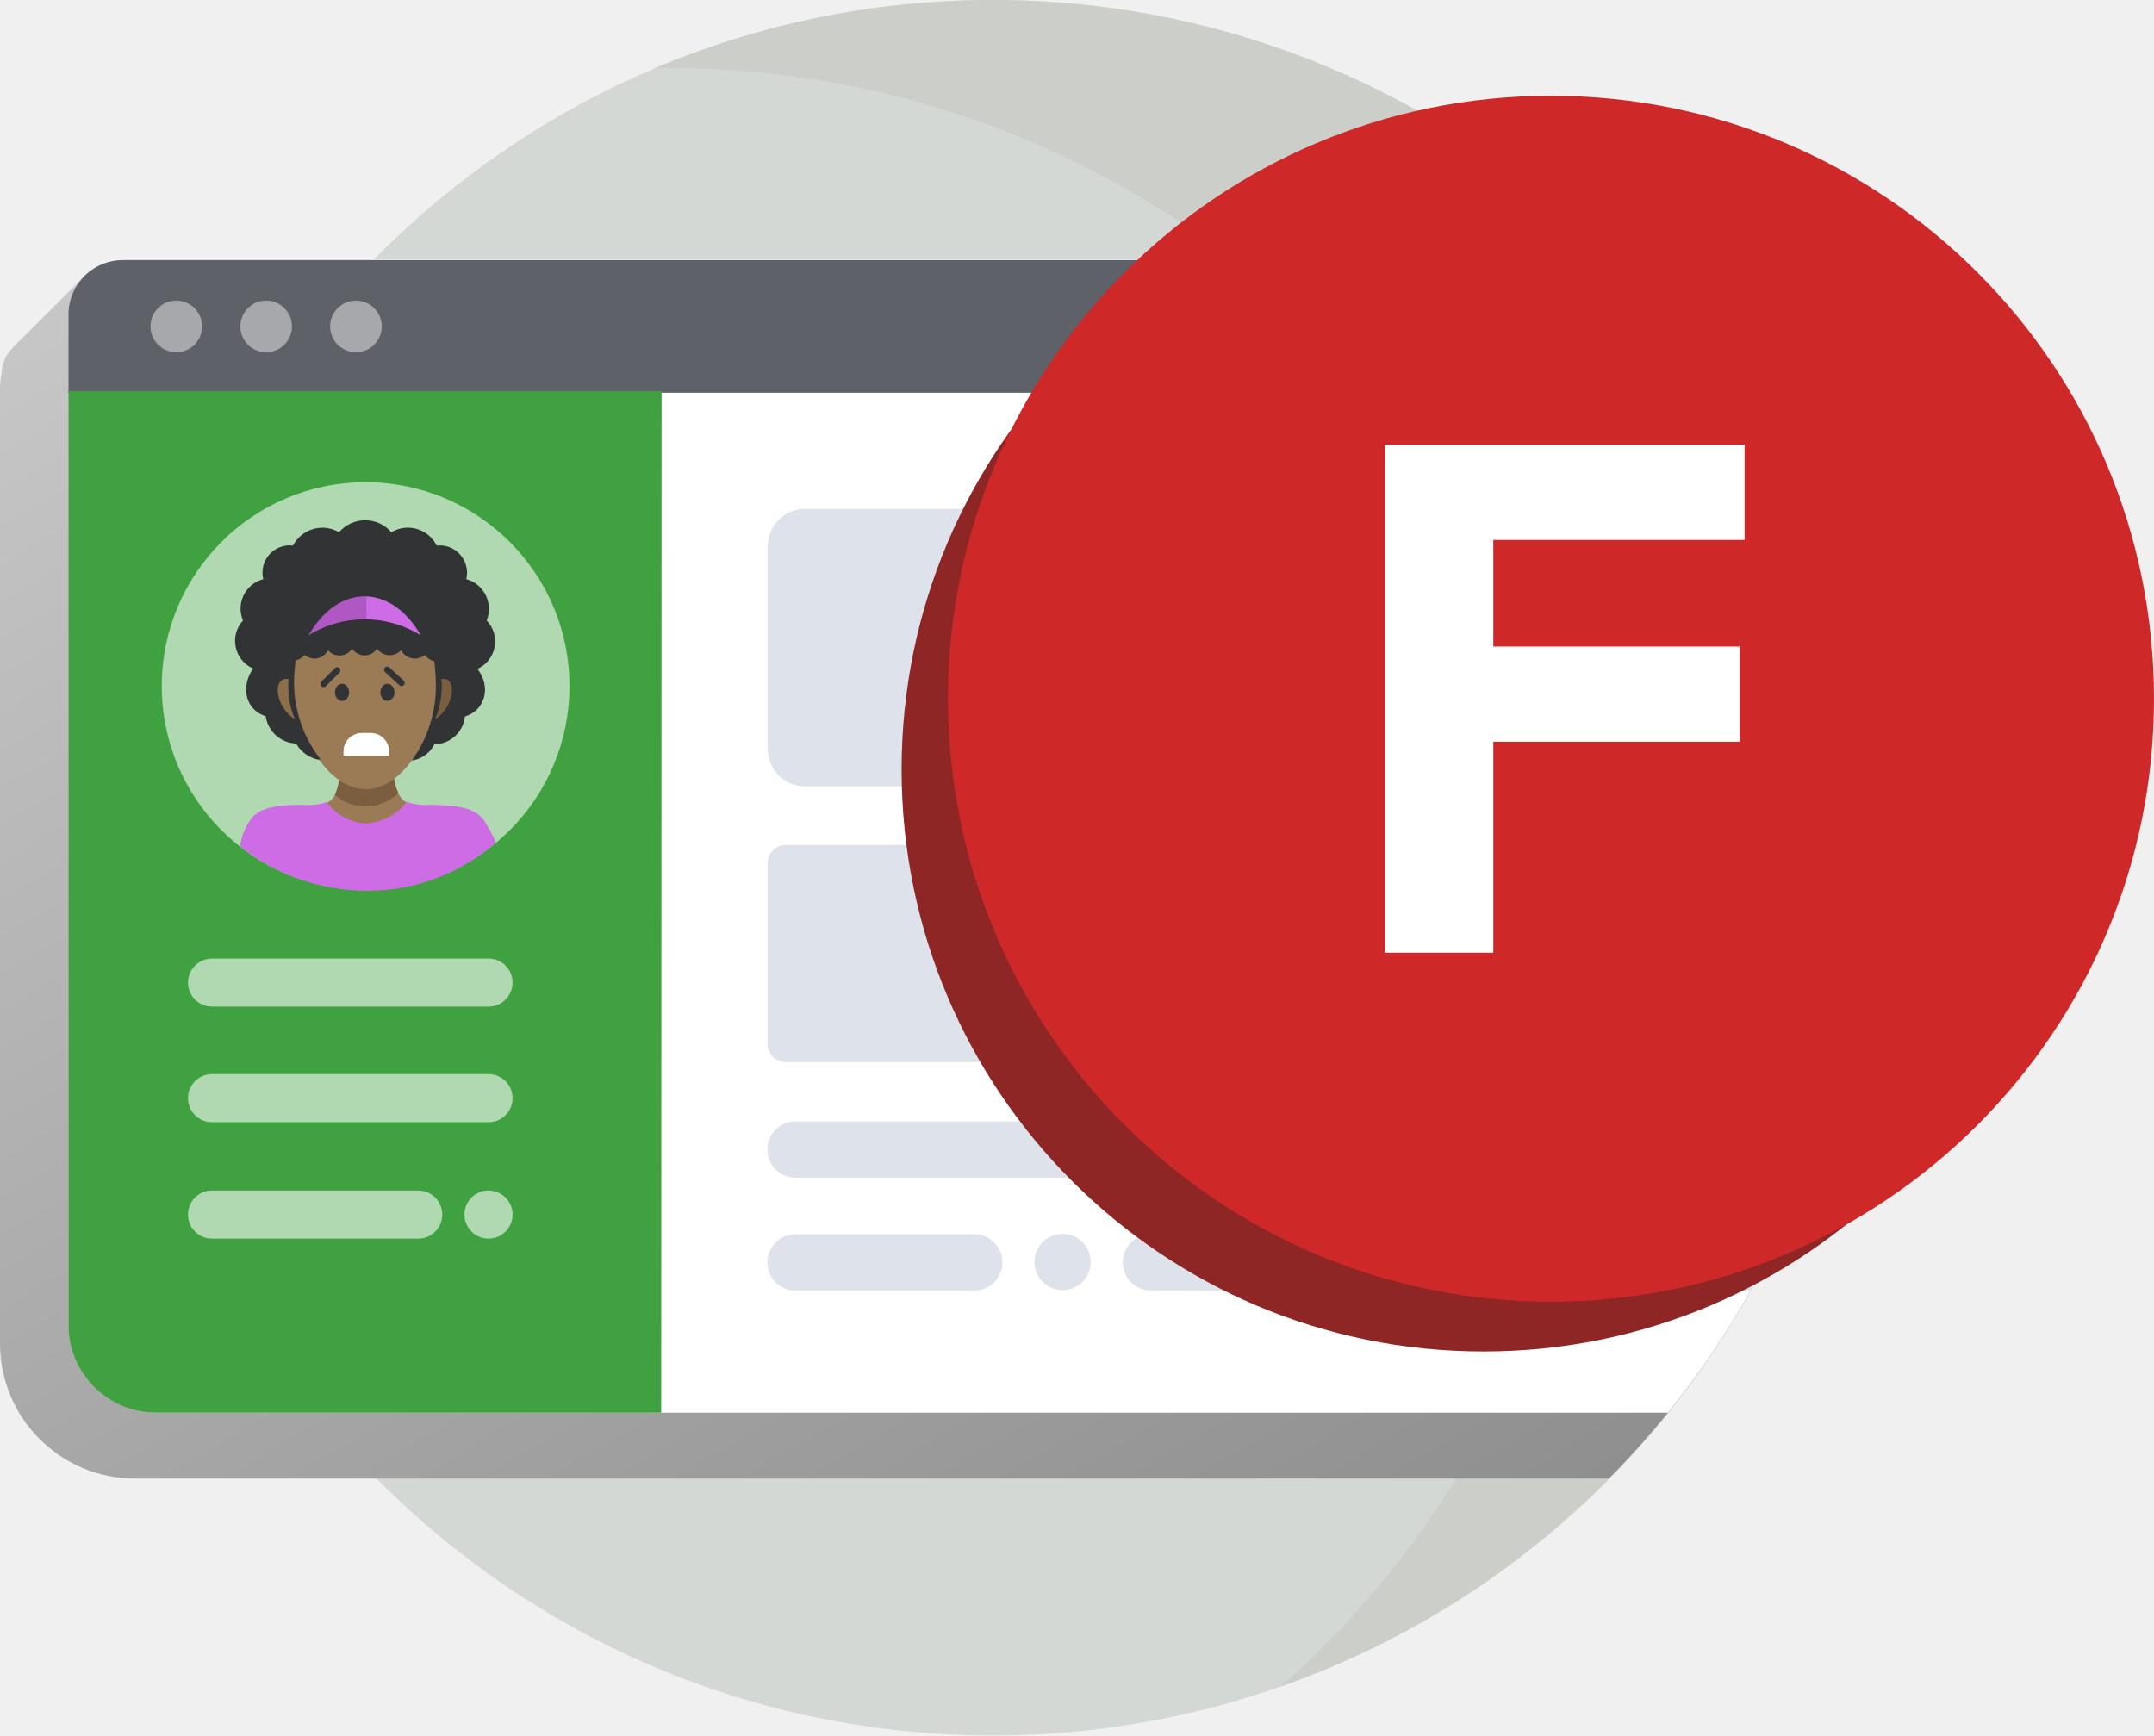
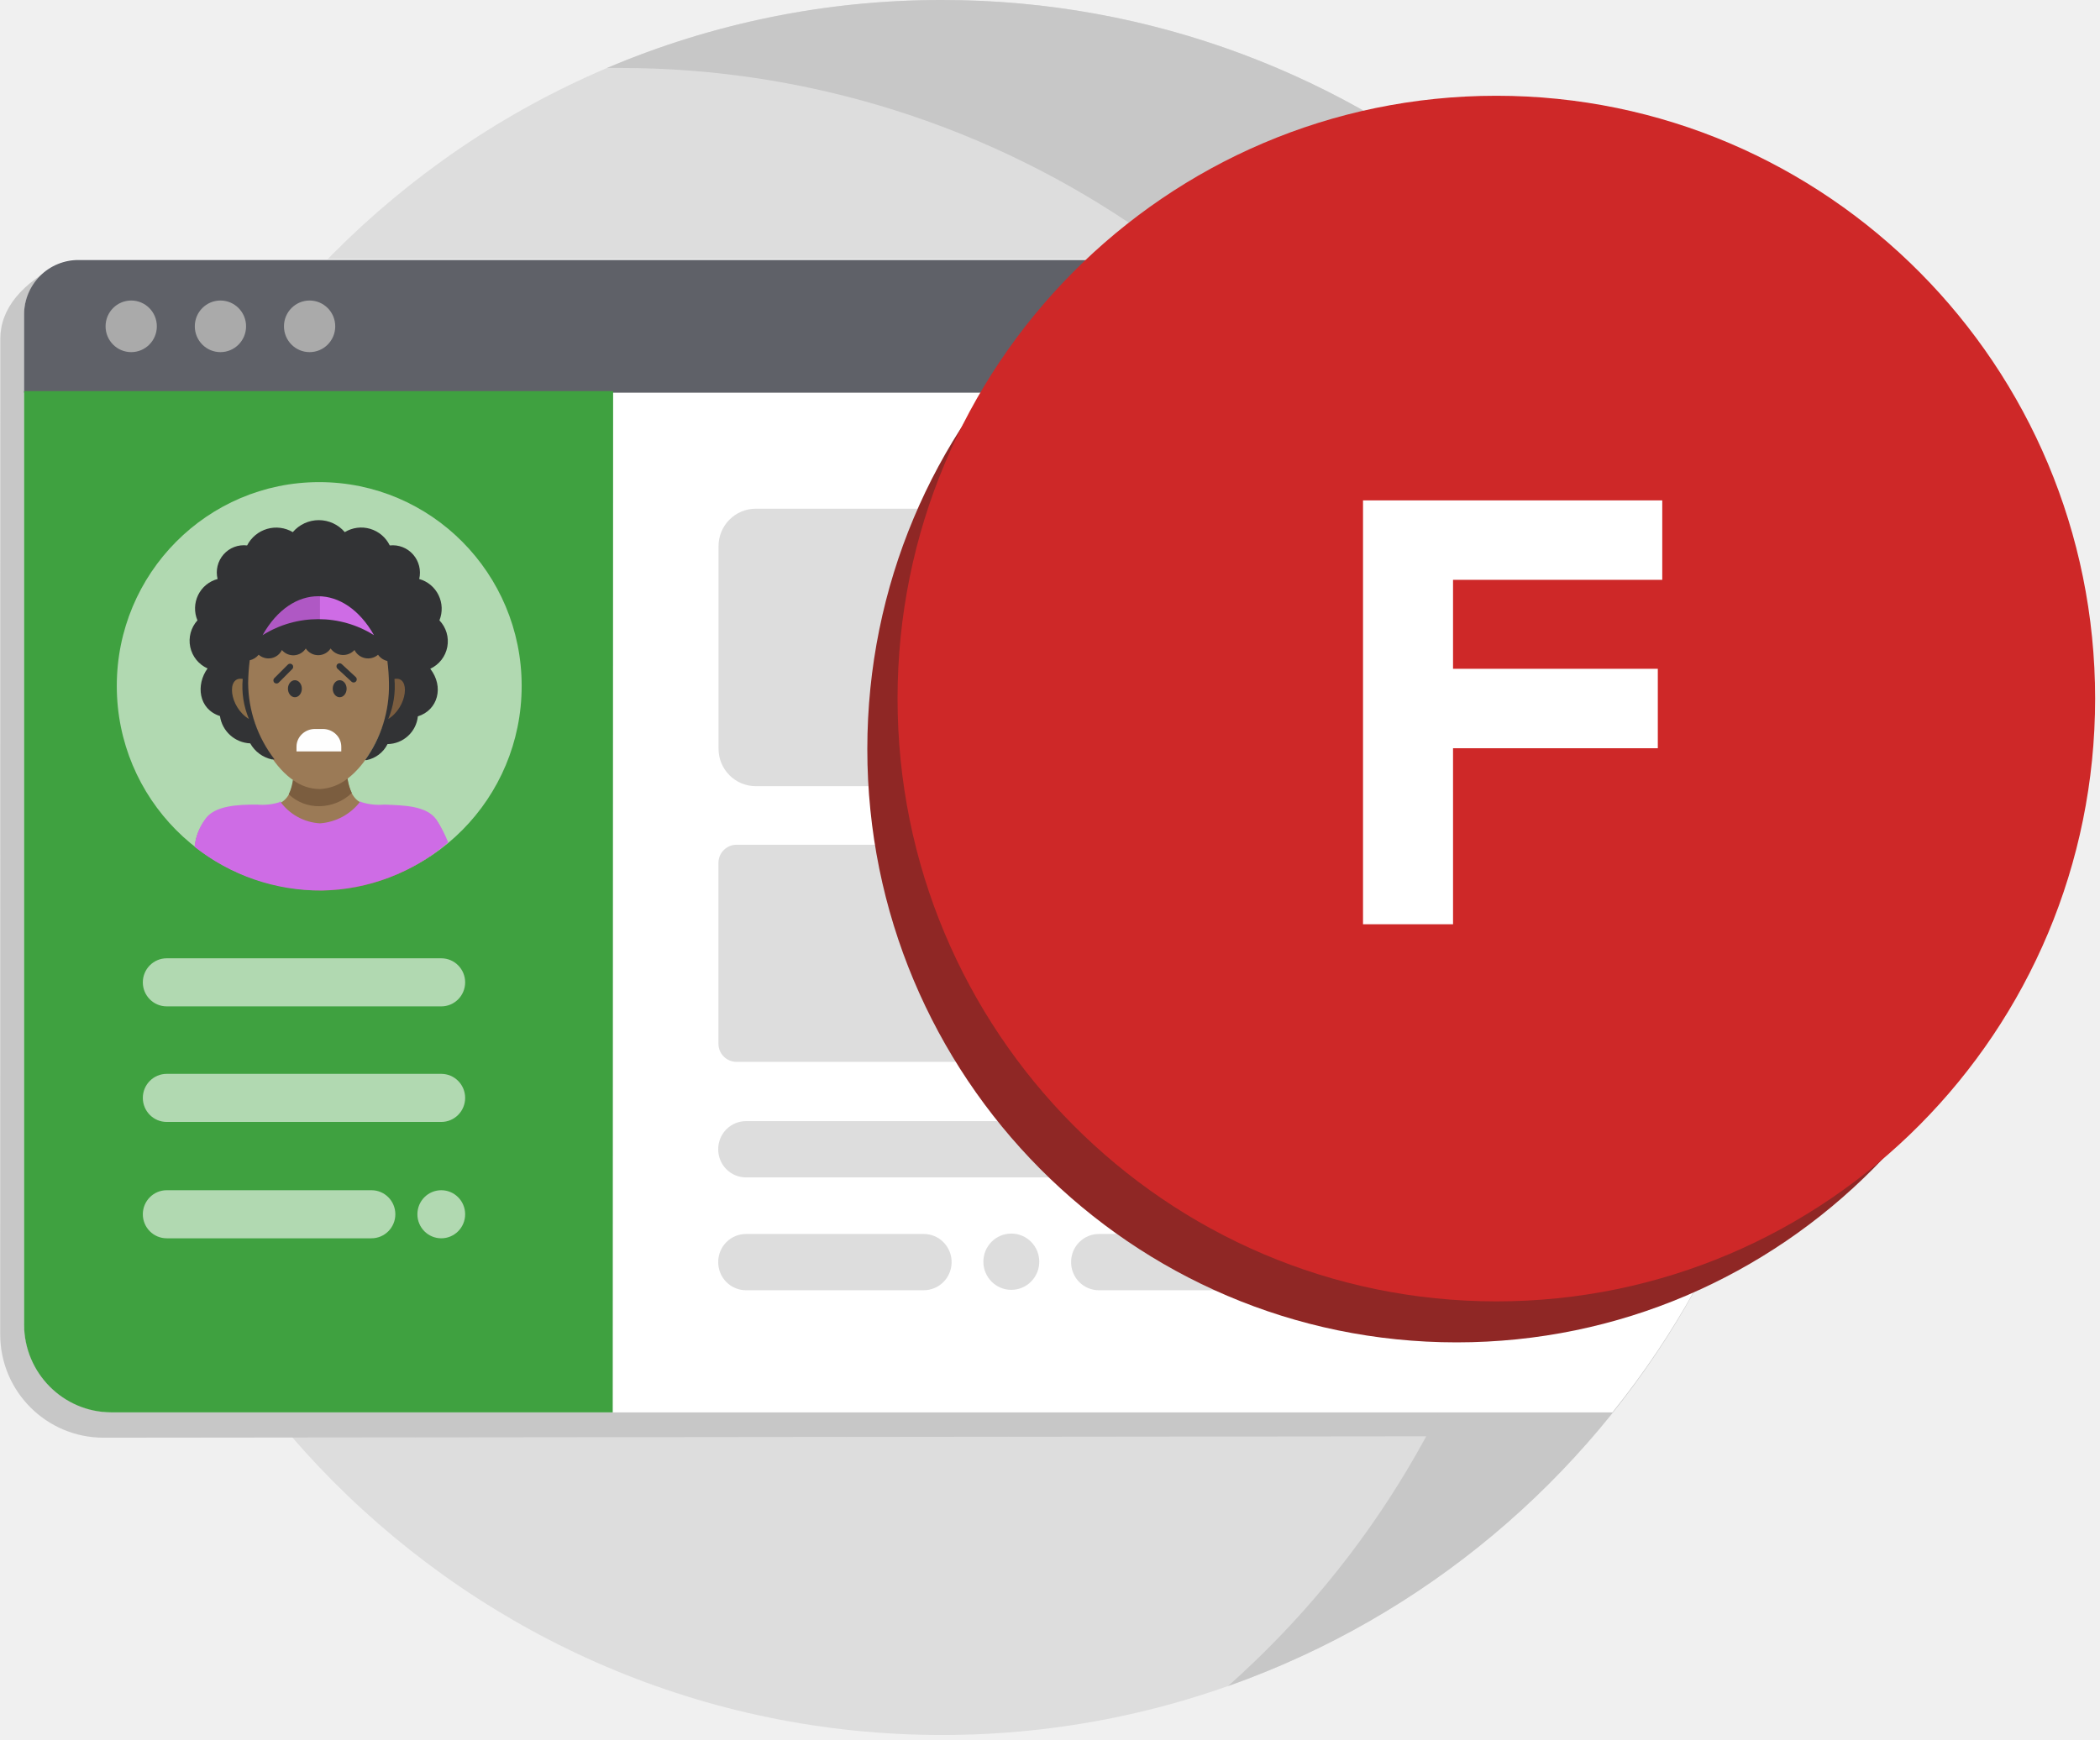
- <svg xmlns="http://www.w3.org/2000/svg" viewBox="0 0 268.7 216.49">
-   <defs>
-     <style>.cls-1{fill:#d4d8d4;}.cls-2{fill:#c9ccc6;opacity:0.75;}.cls-3{fill:url(#linear-gradient);}.cls-4,.cls-9{fill:#fff;}.cls-5{fill:#5f6168;}.cls-6{fill:#dee2ea;}.cls-7{fill:#a7a8ab;}.cls-8{fill:#3fa140;}.cls-9{opacity:0.59;isolation:isolate;}.cls-10{fill:#9b7a56;}.cls-11{fill:#af58c4;}.cls-12{fill:#ce6ce5;}.cls-13{fill:#323335;}.cls-14{fill:#7b5d3f;}.cls-15{fill:#8c6e48;}.cls-16{fill:#8e2626;}.cls-17{fill:#ce2828;}</style>
-     <linearGradient id="linear-gradient" x1="50.03" y1="11.33" x2="162.66" y2="206.42" gradientUnits="userSpaceOnUse">
-       <stop offset="0" stop-color="#c7c7c7" />
-       <stop offset="1" stop-color="#8f8f8f" />
-     </linearGradient>
-   </defs>
-   <g id="Layer_2" data-name="Layer 2">
-     <g id="Layer_1-2" data-name="Layer 1">
-       <circle class="cls-1" cx="123.84" cy="108.25" r="108.25" />
-       <path class="cls-2" d="M123.84,0A107.94,107.94,0,0,0,81.77,8.48l1.62,0a115.4,115.4,0,0,1,76.38,201.92A108.26,108.26,0,0,0,123.84,0Z" />
-       <path class="cls-3" d="M232.09,108.25a107.82,107.82,0,0,0-23.76-67.67.07.07,0,0,0-.06,0H18.15c-.06,0-.1-.07-.06-.11a4.8,4.8,0,0,0-.43-6.25h0a4.91,4.91,0,0,0-6.9,0L1.57,43.39A4.74,4.74,0,0,0,.19,46.67,7.79,7.79,0,0,0,0,48.35V167.59a16.86,16.86,0,0,0,16.86,16.87H200.68a.05.05,0,0,0,0,0A107.9,107.9,0,0,0,232.09,108.25Z" />
-       <path class="cls-4" d="M232.09,108.25A107.84,107.84,0,0,0,201,32.34H15.53a7,7,0,0,0-7,7V165.07A11.17,11.17,0,0,0,19.7,176.24H208.06A107.72,107.72,0,0,0,232.09,108.25Z" />
-       <path class="cls-5" d="M201.1,32.44H15.36a6.82,6.82,0,0,0-6.83,6.83V49H214.44A108.09,108.09,0,0,0,201.1,32.44Z" />
-       <path class="cls-6" d="M135.28,132.5H98a2.26,2.26,0,0,1-2.24-2.24V107.65A2.27,2.27,0,0,1,98,105.41h37.31a2.26,2.26,0,0,1,2.24,2.24v22.61A2.15,2.15,0,0,1,135.28,132.5Z" />
-       <path class="cls-6" d="M184.39,132.5H147.07a2.27,2.27,0,0,1-2.24-2.24V107.65a2.27,2.27,0,0,1,2.24-2.24h37.32a2.27,2.27,0,0,1,2.24,2.24v22.61A2.21,2.21,0,0,1,184.39,132.5Z" />
-       <path class="cls-6" d="M158.37,146.92H99.23a3.49,3.49,0,0,1-3.5-3.51h0a3.49,3.49,0,0,1,3.5-3.51h59.14a3.5,3.5,0,0,1,3.51,3.51h0A3.62,3.62,0,0,1,158.37,146.92Z" />
-       <path class="cls-6" d="M192.47,146.92H170.16a3.49,3.49,0,0,1-3.5-3.51h0a3.49,3.49,0,0,1,3.5-3.51h22.31a3.5,3.5,0,0,1,3.51,3.51h0A3.5,3.5,0,0,1,192.47,146.92Z" />
-       <path class="cls-6" d="M121.54,161H99.23a3.49,3.49,0,0,1-3.5-3.51h0a3.49,3.49,0,0,1,3.5-3.51h22.31a3.5,3.5,0,0,1,3.51,3.51h0A3.5,3.5,0,0,1,121.54,161Z" />
-       <path class="cls-6" d="M165.88,161H143.56a3.49,3.49,0,0,1-3.5-3.51h0a3.49,3.49,0,0,1,3.5-3.51h22.32a3.49,3.49,0,0,1,3.5,3.51h0A3.61,3.61,0,0,1,165.88,161Z" />
-       <circle class="cls-6" cx="132.55" cy="157.44" r="3.51" />
-       <circle class="cls-6" cx="187.6" cy="157.44" r="3.51" />
-       <circle class="cls-6" cx="177.47" cy="157.44" r="3.51" />
-       <path class="cls-6" d="M199.3,161h19.11q1.91-3.42,3.57-7c-.12,0-.25,0-.37,0H199.3a3.51,3.51,0,0,0,0,7Z" />
-       <path class="cls-6" d="M196.08,132.5h33.28a108.33,108.33,0,0,0,2.73-24.25c0-1,0-1.9,0-2.84h-36a2.27,2.27,0,0,0-2.24,2.24v22.61A2.26,2.26,0,0,0,196.08,132.5Z" />
-       <path class="cls-6" d="M231.61,98a107.43,107.43,0,0,0-9.17-34.52h-122a4.67,4.67,0,0,0-4.67,4.67V93.43a4.67,4.67,0,0,0,4.67,4.67H231A4.76,4.76,0,0,0,231.61,98Z" />
-       <circle class="cls-7" cx="21.99" cy="40.72" r="3.22" />
-       <circle class="cls-7" cx="33.2" cy="40.72" r="3.22" />
-       <circle class="cls-7" cx="44.4" cy="40.72" r="3.22" />
-       <path class="cls-8" d="M82.48,176.24h-63A11,11,0,0,1,8.53,165.3V48.8h74Z" />
-       <path class="cls-9" d="M60.94,125.58H26.45a3,3,0,0,1-3-3h0a3,3,0,0,1,3-3H60.94a3,3,0,0,1,3,3h0A3,3,0,0,1,60.94,125.58Z" />
-       <path class="cls-9" d="M60.94,140H26.45a3,3,0,0,1-3-3h0a3,3,0,0,1,3-3H60.94a3,3,0,0,1,3,3h0A3,3,0,0,1,60.94,140Z" />
-       <path class="cls-9" d="M52.17,154.52H26.45a3,3,0,0,1-3-3h0a3,3,0,0,1,3-3H52.17a3,3,0,0,1,3,3h0A3,3,0,0,1,52.17,154.52Z" />
-       <path class="cls-9" d="M60.94,154.52h0a3,3,0,0,1-3-3h0a3,3,0,0,1,3-3h0a3,3,0,0,1,3,3h0A3,3,0,0,1,60.94,154.52Z" />
-       <circle class="cls-9" cx="45.61" cy="85.59" r="25.43" />
-       <path class="cls-10" d="M61.51,105.37a8,8,0,0,0-1.19-3c-1.27-1.75-4.19-1.75-6.53-1.85a7.31,7.31,0,0,1-2.82-.29h0c-1.47-.59-1.76-2.53-1.86-3.51-.78-2.43-1.85-3.21-3-2.92l-.58.58-.59-.58c-1.17-.2-1.65,0-2.43,2.92-.1,1-.49,2.92-1.85,3.51a7.39,7.39,0,0,1-2.83.29c-2.34,0-5.36.1-6.53,1.85A6,6,0,0,0,30,105.47a25.51,25.51,0,0,0,16,5.65A24.32,24.32,0,0,0,61.51,105.37Z" />
-       <path class="cls-10" d="M54.86,83.94c0,6.53-4.09,14.52-9.25,14.52s-9.26-8.09-9.26-14.52,4.09-11.79,9.26-11.79S54.86,77.41,54.86,83.94Z" />
-       <rect class="cls-11" x="36.16" y="74" width="17.73" height="6.82" />
-       <rect class="cls-12" x="45.7" y="74" width="8.96" height="6.82" />
-       <path class="cls-13" d="M60.71,77.41h0a3.85,3.85,0,0,0-2.54-5.16,3.42,3.42,0,0,0-3.7-4.19,4,4,0,0,0-5.65-1.66,4.31,4.31,0,0,0-6.53,0,4.12,4.12,0,0,0-5.74,1.66,3.4,3.4,0,0,0-3.71,4.19,3.8,3.8,0,0,0-2.53,5.16,3.77,3.77,0,0,0,1.27,6c-1.47,2-1.17,5.07,1.56,5.94a4,4,0,0,0,3.8,3.41,4.11,4.11,0,0,0,2.72,2H40a15.71,15.71,0,0,1-3.32-9.55,24.94,24.94,0,0,1,.2-2.82A2,2,0,0,0,38,81.7a1.88,1.88,0,0,0,2.92-.59,1.87,1.87,0,0,0,3-.19,1.87,1.87,0,0,0,3.12,0,1.93,1.93,0,0,0,3,.19A1.92,1.92,0,0,0,53,81.7a1.94,1.94,0,0,0,1.17.78,24.94,24.94,0,0,1,.2,2.82,15.73,15.73,0,0,1-3,9.55h.19a3.75,3.75,0,0,0,2.63-2A3.87,3.87,0,0,0,58,89.39c2.53-.78,3.31-3.7,1.56-5.94A3.76,3.76,0,0,0,60.71,77.41ZM38.49,79.26c3.71-6.53,10.33-6.43,14,0A13.25,13.25,0,0,0,38.49,79.26Z" />
-       <path class="cls-14" d="M55.06,84.72a10.47,10.47,0,0,1-.78,5C56.71,88.22,57.1,84.33,55.06,84.72Z" />
-       <path class="cls-15" d="M36,84.72a10.35,10.35,0,0,0,.78,5C34.3,88.22,33.91,84.33,36,84.72Z" />
-       <path class="cls-4" d="M48.53,94.27v-.59a2.28,2.28,0,0,0-2.34-2.24h-1a2.28,2.28,0,0,0-2.34,2.24v.59Z" />
-       <ellipse class="cls-13" cx="42.67" cy="86.37" rx="0.88" ry="1.07" />
-       <ellipse class="cls-13" cx="48.33" cy="86.37" rx="0.88" ry="1.07" />
-       <path class="cls-12" d="M60.32,102.26c-1.27-1.76-4.19-1.76-6.53-1.86a7.31,7.31,0,0,1-2.82-.29h0c-.1,0-.1-.1-.2-.1a7,7,0,0,1-5.07,2.73,6.66,6.66,0,0,1-5-2.73.09.09,0,0,0-.09.1,7.39,7.39,0,0,1-2.83.29c-2.34,0-5.36.1-6.53,1.86A7,7,0,0,0,30,105.64a25.56,25.56,0,0,0,16,5.48,24.28,24.28,0,0,0,15.86-6A16.07,16.07,0,0,0,60.32,102.26Z" />
-       <path class="cls-14" d="M49.16,97.16a6.11,6.11,0,0,1-3.46,1.3,5.71,5.71,0,0,1-3.4-1.15,6.57,6.57,0,0,1-.52,1.82,5.5,5.5,0,0,0,3.92,1.47,6,6,0,0,0,4-1.65A6.06,6.06,0,0,1,49.16,97.16Z" />
-       <circle class="cls-16" cx="185.06" cy="96.01" r="72.59" />
-       <circle class="cls-17" cx="193.48" cy="87.17" r="75.22" />
-       <path class="cls-4" d="M172.79,118.85V55.48h44.84V67.36H186.28v13.3H217V92.53H186.28v26.32Z" />
-       <rect class="cls-13" x="40.82" y="82.87" width="0.79" height="3.21" rx="0.4" ry="0.4" transform="translate(71.8 -4.4) rotate(45)" />
-       <rect class="cls-13" x="48.81" y="82.78" width="0.79" height="3.21" rx="0.4" ry="0.4" transform="translate(144.58 105.44) rotate(132.7)" />
-     </g>
+ <svg xmlns="http://www.w3.org/2000/svg" width="140" height="116">
+   <g fill="none" fill-rule="evenodd">
+     <ellipse cx="62.798" cy="57.849" fill="#DDD" fill-rule="nonzero" rx="57.448" ry="57.849" />
+     <path fill="#C7C7C7" fill-rule="nonzero" d="M99.52 18.872L4.226 17.479C1.422 18.875.02 20.586.02 22.613l-.006 66.37a6.89 6.89 0 0 0 6.896 6.89l96.358-.1a57.817 57.817 0 0 0 12.753-36.335c.021-15.183-5.908-29.76-16.5-40.566z" />
+     <path fill="#C7C7C7" fill-rule="nonzero" d="M62.798 0a56.94 56.94 0 0 0-22.326 4.532h.86c25.467-.004 48.279 15.864 57.29 39.851 9.01 23.987 2.338 51.085-16.756 68.056 26.425-9.349 42.305-36.522 37.59-64.323C114.74 20.315 90.806-.012 62.798 0z" />
+     <path fill="#FFF" fill-rule="nonzero" d="M120.246 57.85c.022-15.184-5.908-29.762-16.5-40.567H5.32c-2.052 0-3.715 1.674-3.715 3.74v67.191c0 3.297 2.654 5.97 5.928 5.97h99.961a57.817 57.817 0 0 0 12.753-36.335z" />
+     <path fill="#5F6168" fill-rule="nonzero" d="M103.8 17.336H5.229a3.607 3.607 0 0 0-2.565 1.068 3.658 3.658 0 0 0-1.06 2.582v5.2H110.88a57.693 57.693 0 0 0-7.08-8.85z" />
+     <path fill="#DDD" fill-rule="nonzero" d="M68.87 70.809H49.085a1.204 1.204 0 0 1-1.188-1.197V57.529a1.209 1.209 0 0 1 1.188-1.197h19.8a1.204 1.204 0 0 1 1.19 1.197v12.083c.013.324-.11.64-.34.867a1.137 1.137 0 0 1-.865.33z" />
+     <path fill="#DEE2EA" fill-rule="nonzero" d="M94.932 70.809H75.126a1.209 1.209 0 0 1-1.188-1.197V57.529a1.209 1.209 0 0 1 1.188-1.197h19.806a1.21 1.21 0 0 1 1.189 1.197v12.083c.004.318-.12.625-.344.85a1.17 1.17 0 0 1-.845.347z" />
+     <path fill="#DDD" fill-rule="nonzero" d="M81.123 78.515H49.738a1.846 1.846 0 0 1-1.317-.548 1.872 1.872 0 0 1-.54-1.328 1.872 1.872 0 0 1 .54-1.328c.349-.352.823-.55 1.317-.548h31.385a1.85 1.85 0 0 1 1.319.548c.35.352.545.83.544 1.328a1.928 1.928 0 0 1-1.863 1.876z" />
+     <path fill="#DEE2EA" fill-rule="nonzero" d="M99.22 78.515H87.38a1.846 1.846 0 0 1-1.317-.548 1.872 1.872 0 0 1-.54-1.328 1.872 1.872 0 0 1 .54-1.328c.349-.352.823-.55 1.317-.548h11.84a1.85 1.85 0 0 1 1.319.548c.35.352.545.83.544 1.328.001.498-.195.976-.544 1.328a1.85 1.85 0 0 1-1.32.548z" />
+     <path fill="#DDD" fill-rule="nonzero" d="M61.578 86.04h-11.84a1.846 1.846 0 0 1-1.317-.549 1.872 1.872 0 0 1-.54-1.328 1.872 1.872 0 0 1 .54-1.327c.349-.352.823-.55 1.317-.548h11.84a1.85 1.85 0 0 1 1.318.547c.35.353.546.83.545 1.328 0 .498-.195.976-.545 1.328a1.85 1.85 0 0 1-1.318.548zm23.531 0H73.264a1.846 1.846 0 0 1-1.317-.549 1.872 1.872 0 0 1-.54-1.328 1.872 1.872 0 0 1 .54-1.327c.349-.352.823-.55 1.317-.548h11.845c.494-.002.968.196 1.317.548.348.352.543.83.54 1.327a1.923 1.923 0 0 1-1.857 1.876z" />
+     <ellipse cx="67.421" cy="84.137" fill="#DDD" fill-rule="nonzero" rx="1.863" ry="1.876" />
+     <ellipse cx="96.635" cy="84.137" fill="#DEE2EA" fill-rule="nonzero" rx="1.863" ry="1.876" />
+     <ellipse cx="91.259" cy="84.137" fill="#DEE2EA" fill-rule="nonzero" rx="1.863" ry="1.876" />
+     <path fill="#DEE2EA" fill-rule="nonzero" d="M102.845 86.04h10.141a56.02 56.02 0 0 0 1.895-3.742h-12.037a1.87 1.87 0 0 0-1.722 1.87 1.87 1.87 0 0 0 1.723 1.871zm-1.709-15.231h17.661a58.28 58.28 0 0 0 1.449-12.96v-1.517h-19.105a1.21 1.21 0 0 0-1.189 1.197v12.083a1.204 1.204 0 0 0 1.184 1.197z" />
+     <path fill="#DDD" fill-rule="nonzero" d="M119.991 52.372a57.729 57.729 0 0 0-4.866-18.448H50.38a2.47 2.47 0 0 0-1.752.731 2.505 2.505 0 0 0-.726 1.765v13.51a2.5 2.5 0 0 0 .726 1.764 2.47 2.47 0 0 0 1.752.731h69.287a2.51 2.51 0 0 0 .324-.053z" />
+     <ellipse cx="8.747" cy="21.761" fill="#AAA" fill-rule="nonzero" rx="1.709" ry="1.721" />
+     <ellipse cx="14.696" cy="21.761" fill="#AAA" fill-rule="nonzero" rx="1.709" ry="1.721" />
+     <ellipse cx="20.64" cy="21.761" fill="#AAA" fill-rule="nonzero" rx="1.709" ry="1.721" />
+     <path fill="#3FA140" fill-rule="nonzero" d="M40.849 94.184H7.415c-3.201-.015-5.793-2.623-5.81-5.847V26.08h39.27l-.026 68.105z" />
+     <path fill="#FFF" fill-rule="nonzero" d="M29.418 67.11H11.114c-.88 0-1.592-.717-1.592-1.603 0-.885.713-1.603 1.592-1.603h18.304c.879 0 1.592.718 1.592 1.603 0 .886-.713 1.604-1.592 1.604zm0 7.707H11.114c-.88 0-1.592-.718-1.592-1.604 0-.885.713-1.603 1.592-1.603h18.304c.879 0 1.592.718 1.592 1.603 0 .886-.713 1.604-1.592 1.604zm-4.654 7.759h-13.65c-.88 0-1.592-.718-1.592-1.603s.713-1.603 1.592-1.603h13.65c.879 0 1.592.718 1.592 1.603s-.713 1.603-1.592 1.603zm4.654 0c-.88 0-1.592-.718-1.592-1.603s.712-1.603 1.592-1.603c.879 0 1.592.718 1.592 1.603s-.713 1.603-1.592 1.603z" opacity=".59" />
+     <ellipse cx="21.282" cy="45.74" fill="#FFF" fill-rule="nonzero" opacity=".59" rx="13.496" ry="13.59" />
+     <path fill="#9B7A56" fill-rule="nonzero" d="M29.752 56.257a4.125 4.125 0 0 0-.663-1.56c-.674-.936-2.224-.936-3.466-.99a3.854 3.854 0 0 1-1.496-.154c-.78-.316-.934-1.352-.987-1.876-.414-1.299-.982-1.715-1.592-1.56l-.308.31-.313-.31c-.621-.107-.876 0-1.29 1.56-.053.534-.26 1.56-.982 1.876a3.914 3.914 0 0 1-1.502.155c-1.241 0-2.844.053-3.465.988a3.218 3.218 0 0 0-.69 1.668 13.48 13.48 0 0 0 8.491 3.02 13.018 13.018 0 0 0 8.263-3.127z" />
+     <path fill="#9B7A56" fill-rule="nonzero" d="M26.191 44.858c0 3.49-2.17 7.76-4.909 7.76-2.738 0-4.914-4.324-4.914-7.76s2.17-6.3 4.914-6.3c2.744 0 4.91 2.81 4.91 6.3z" />
+     <path fill="#AF58C4" fill-rule="nonzero" d="M16.267 39.546h9.409v3.645h-9.409z" />
+     <path fill="#CE6CE5" fill-rule="nonzero" d="M21.33 39.546h4.755v3.645H21.33z" />
+     <path fill="#323335" fill-rule="nonzero" d="M29.296 41.368a2.07 2.07 0 0 0-.06-1.683 2.047 2.047 0 0 0-1.288-1.074 1.837 1.837 0 0 0-.406-1.632 1.808 1.808 0 0 0-1.558-.607 2.127 2.127 0 0 0-1.306-1.107 2.11 2.11 0 0 0-1.692.22 2.28 2.28 0 0 0-1.733-.8 2.28 2.28 0 0 0-1.733.8 2.173 2.173 0 0 0-1.712-.216 2.19 2.19 0 0 0-1.334 1.103 1.798 1.798 0 0 0-1.568.599 1.826 1.826 0 0 0-.4 1.64 2.02 2.02 0 0 0-1.298 1.07 2.044 2.044 0 0 0-.045 1.687 2.025 2.025 0 0 0 .674 3.207c-.78 1.069-.621 2.71.827 3.174a2.128 2.128 0 0 0 2.017 1.822c.307.548.833.938 1.444 1.07h.18a8.433 8.433 0 0 1-1.762-5.104 13.42 13.42 0 0 1 .106-1.507 1.06 1.06 0 0 0 .595-.37.993.993 0 0 0 1.55-.314.99.99 0 0 0 1.591-.102.99.99 0 0 0 1.656 0 1.023 1.023 0 0 0 1.592.102 1.014 1.014 0 0 0 1.57.315c.149.212.37.36.622.417.064.5.099 1.003.106 1.507a8.447 8.447 0 0 1-1.592 5.103h.1a1.992 1.992 0 0 0 1.397-1.069 2.06 2.06 0 0 0 2.022-1.849c1.342-.416 1.756-1.977.827-3.174a2.019 2.019 0 0 0 .61-3.228zm-11.792.989c1.969-3.49 5.482-3.436 7.43 0a6.99 6.99 0 0 0-7.43 0z" />
+     <path fill="#7B5D3F" fill-rule="nonzero" d="M26.297 45.275a5.63 5.63 0 0 1-.414 2.672c1.29-.802 1.497-2.88.414-2.672z" />
+     <path fill="#8C6E48" fill-rule="nonzero" d="M16.182 45.275a5.58 5.58 0 0 0 .414 2.672c-1.316-.802-1.523-2.88-.414-2.672z" />
+     <path fill="#CE6CE5" fill-rule="nonzero" d="M29.089 54.648c-.674-.94-2.224-.94-3.466-.994a3.854 3.854 0 0 1-1.496-.155c-.053 0-.053-.053-.106-.053a3.708 3.708 0 0 1-2.691 1.459 3.528 3.528 0 0 1-2.653-1.46.048.048 0 0 0-.048.053c-.486.15-.996.203-1.502.156-1.242 0-2.845.054-3.466.994a3.756 3.756 0 0 0-.69 1.817 13.467 13.467 0 0 0 8.492 2.918 13.283 13.283 0 0 0 8.416-3.206 8.61 8.61 0 0 0-.79-1.529z" />
+     <path fill="#7B5D3F" fill-rule="nonzero" d="M23.166 51.923a3.219 3.219 0 0 1-1.836.695 3.011 3.011 0 0 1-1.804-.61 3.223 3.223 0 0 1-.276.962c.563.53 1.31.814 2.08.791a3.173 3.173 0 0 0 2.123-.882 3.422 3.422 0 0 1-.287-.956z" />
+     <ellipse cx="97.106" cy="49.957" fill="#8F2725" fill-rule="nonzero" rx="39.285" ry="39.559" />
+     <ellipse cx="40.058" cy="40.228" fill="#CE2828" fill-rule="nonzero" rx="39.919" ry="40.198" transform="translate(59.698 6.356)" />
+     <path fill="#FEFEFE" d="M22.752 50.106v-.309c0-.671-.566-1.187-1.235-1.187h-.515c-.669 0-1.235.516-1.235 1.187v.31h2.985z" />
+     <path fill="#323335" d="M19.66 45.359c.255 0 .463.254.463.567 0 .314-.208.569-.464.569-.255 0-.463-.255-.463-.569 0-.313.208-.567.463-.567m2.986 0c.256 0 .463.254.463.567 0 .314-.207.569-.463.569s-.463-.255-.463-.569c0-.313.207-.567.463-.567m-4.358.161a.21.21 0 0 1 0-.297l.903-.904a.208.208 0 0 1 .295 0 .21.21 0 0 1 0 .296l-.902.904a.21.21 0 0 1-.296 0m4.199-1.224a.208.208 0 0 1 .295-.011l.937.867a.21.21 0 0 1 .012.295.208.208 0 0 1-.295.012l-.937-.867a.21.21 0 0 1-.012-.296" />
+     <path fill="#FFF" d="M96.87 61.634h-6.002V33.37h19.949v5.297H96.869v5.932h13.652v5.297H96.869z" />
  </g>
</svg>
